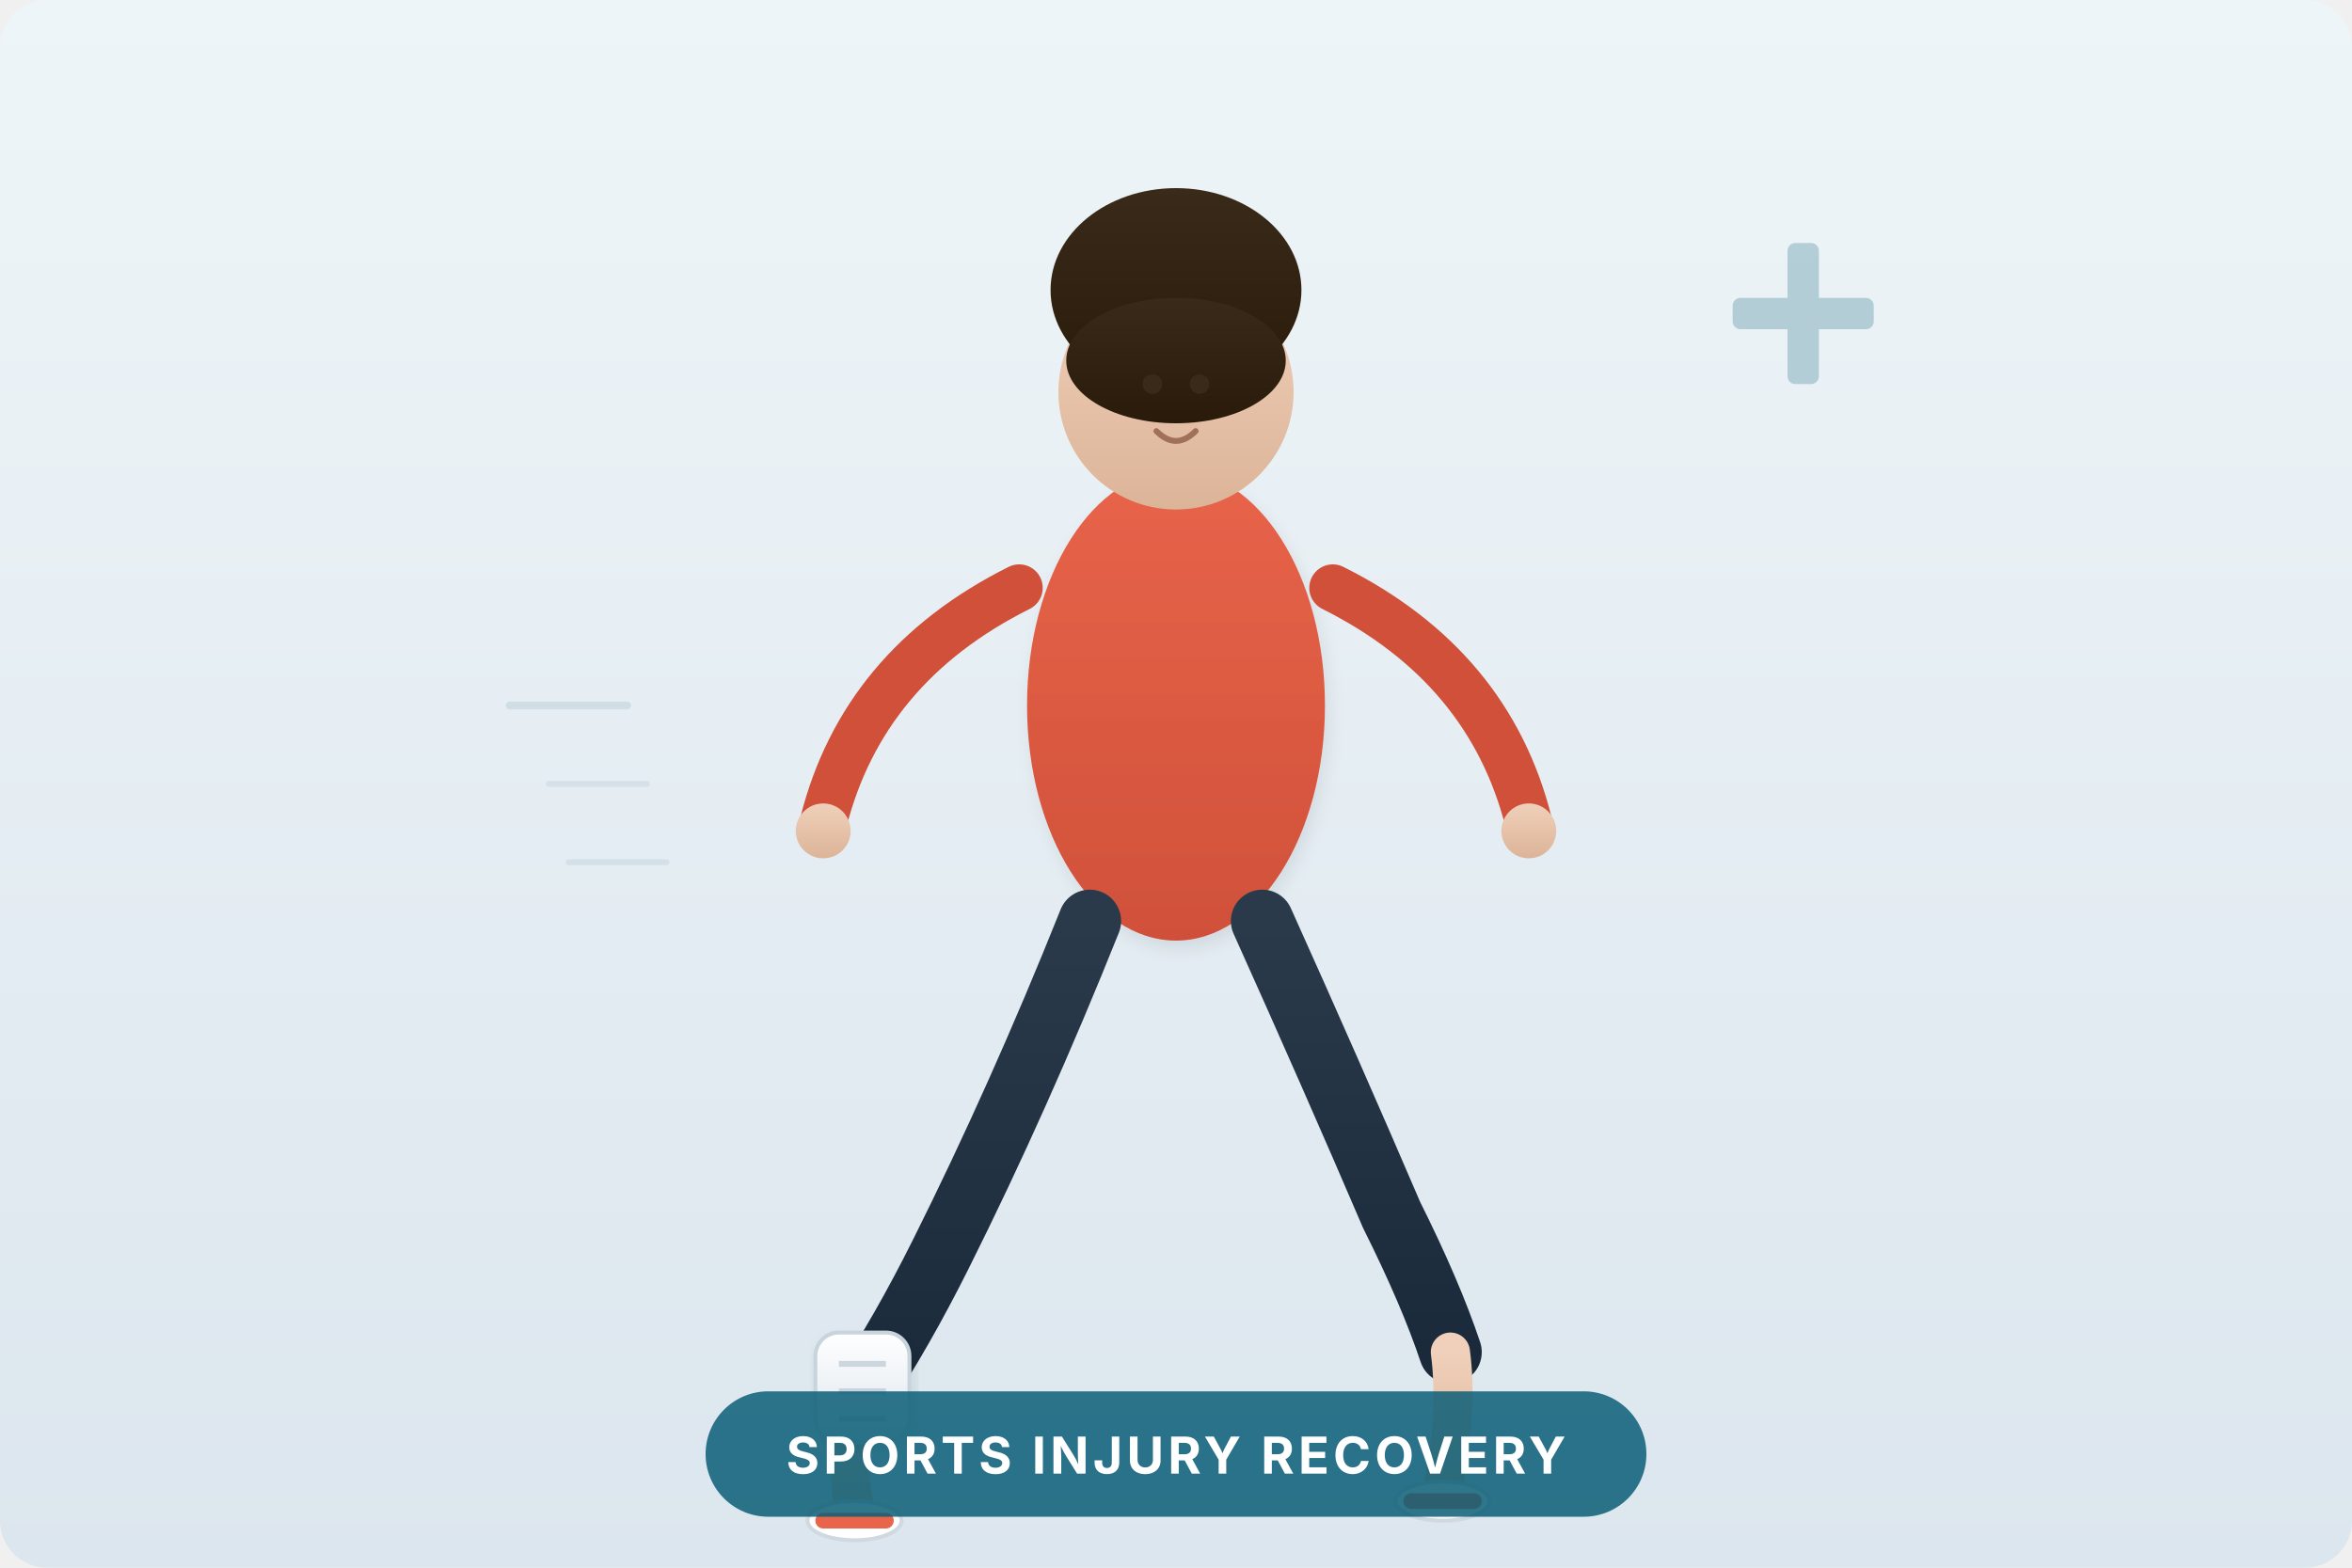
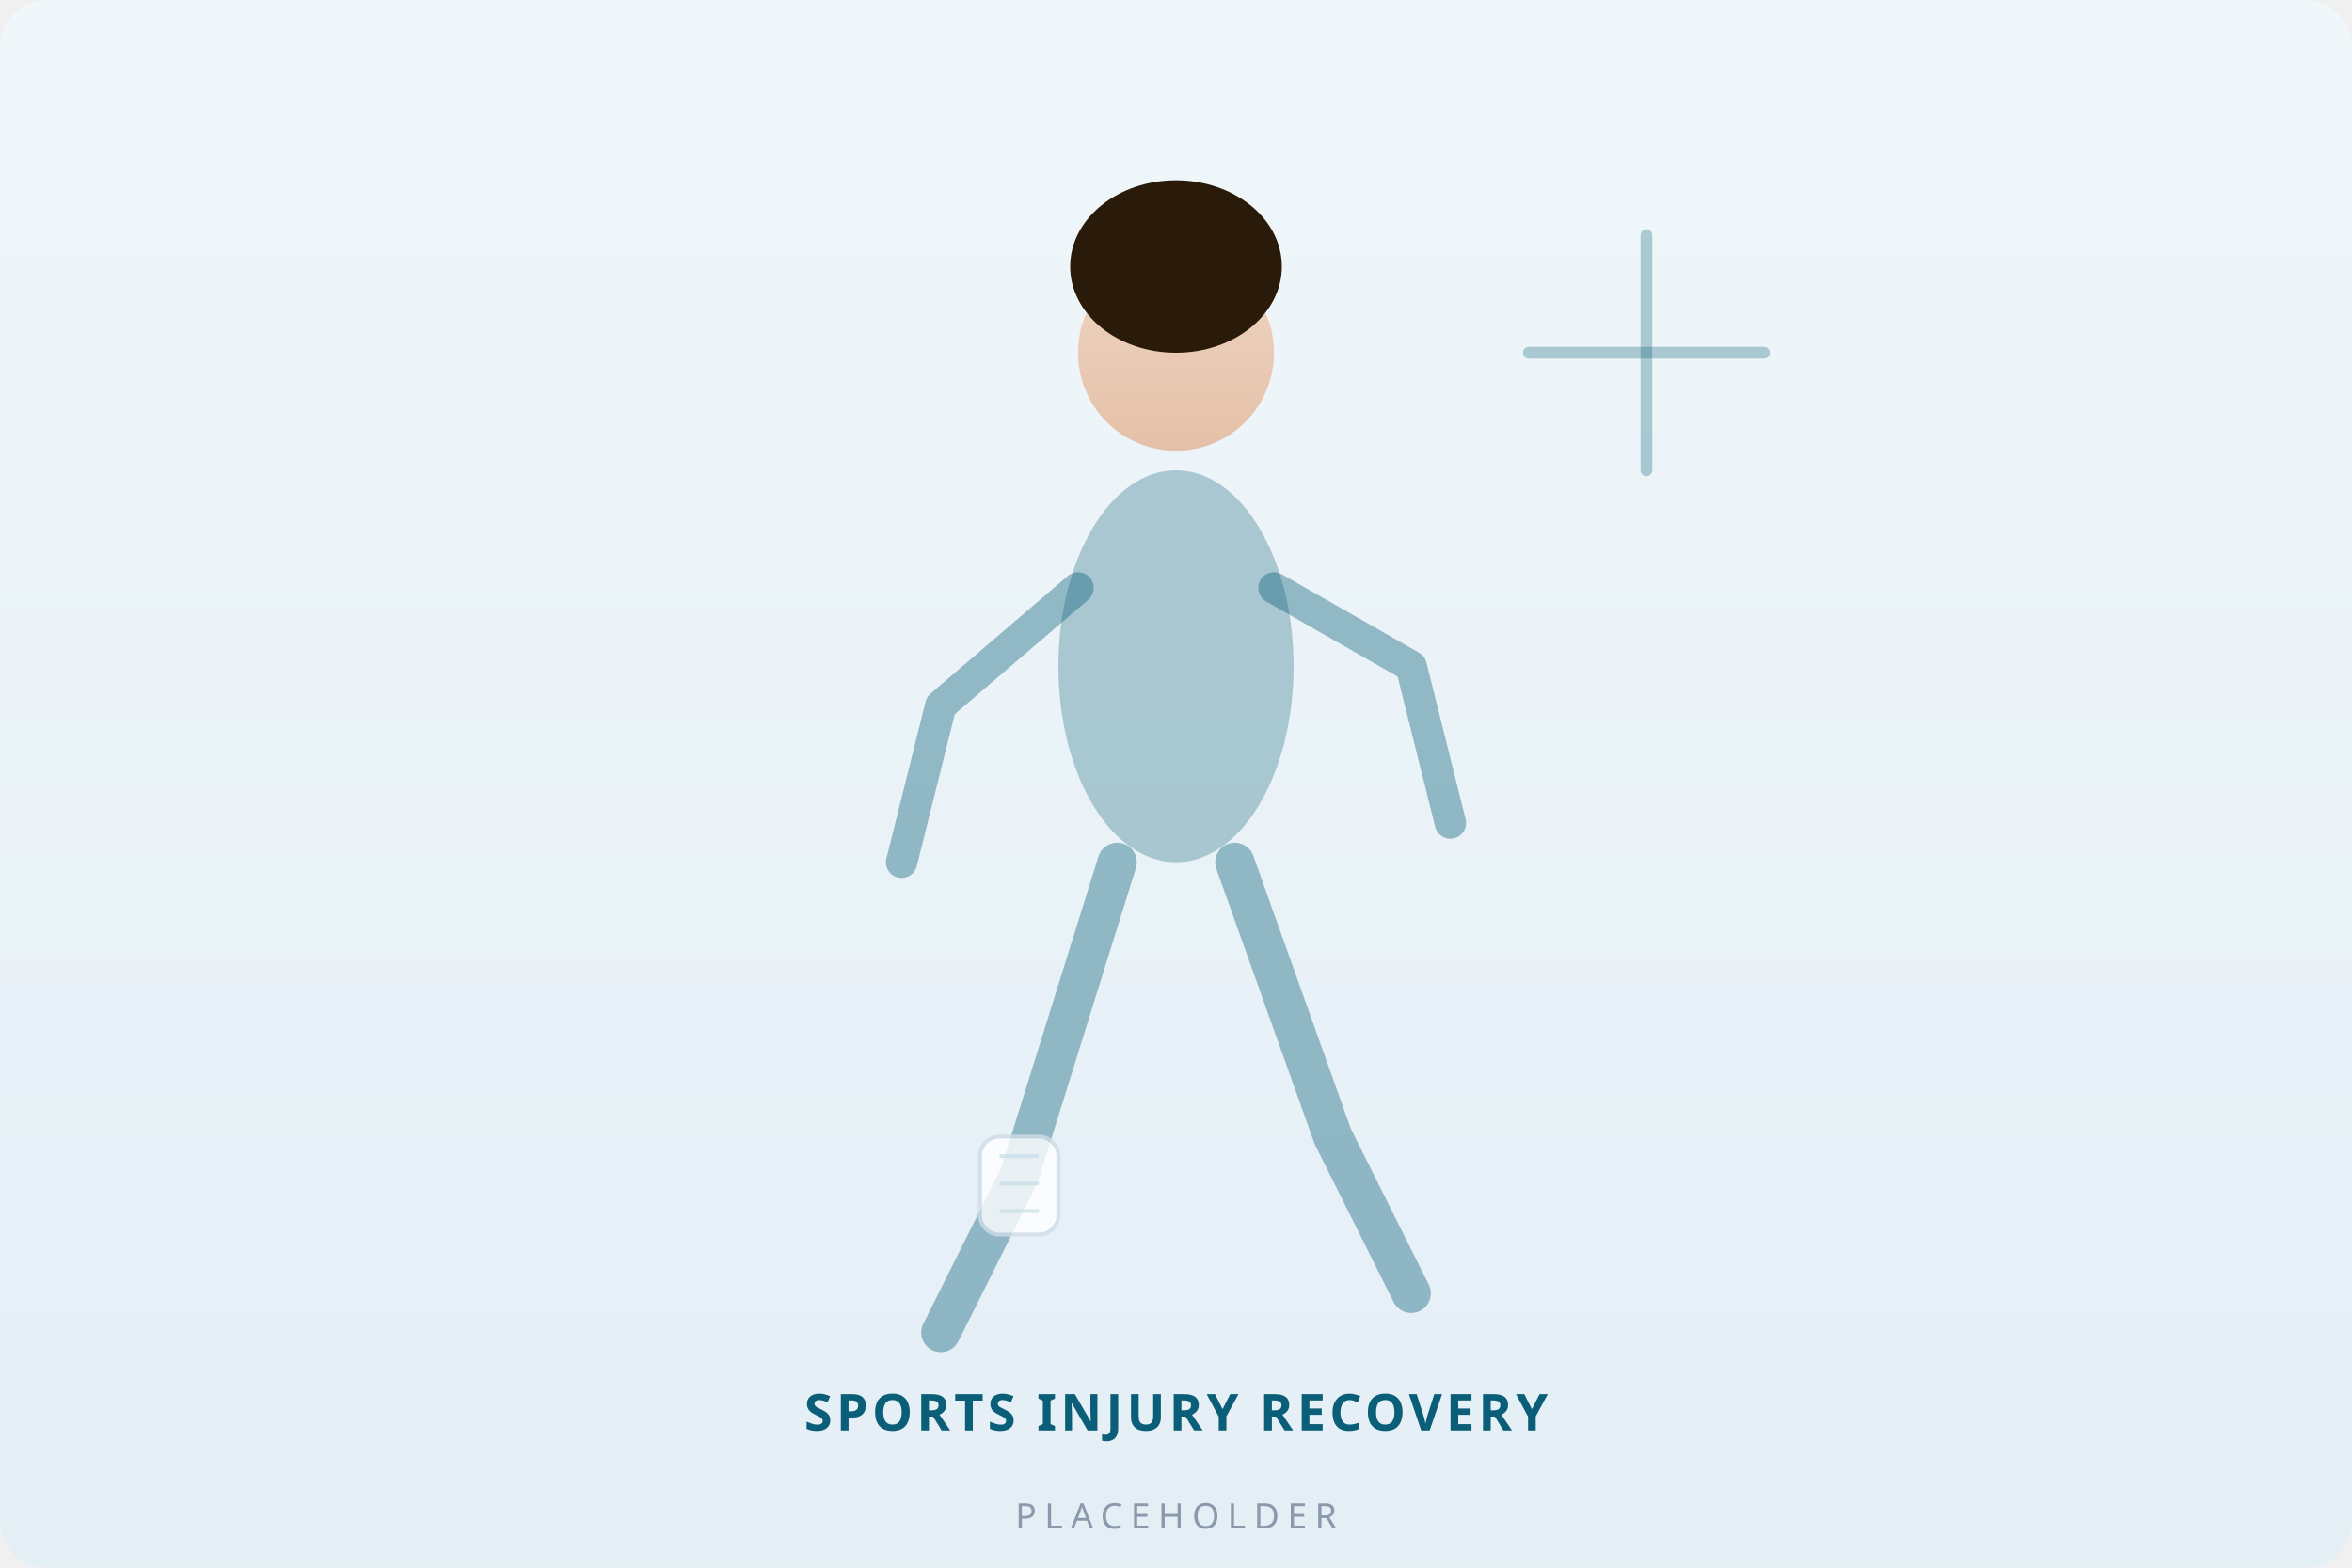
<svg xmlns="http://www.w3.org/2000/svg" viewBox="0 0 600 400" fill="none">
  <defs>
-     <linearGradient id="bgGrad" x1="0" y1="0" x2="0" y2="1">
-       <stop offset="0%" stop-color="#eef5f8" />
-       <stop offset="100%" stop-color="#dce6ee" />
+     <linearGradient id="bg" x1="0" y1="0" x2="0" y2="1">
+       <stop offset="0%" stop-color="#f0f7fa" />
+       <stop offset="100%" stop-color="#e4eef5" />
    </linearGradient>
-     <linearGradient id="skinGrad" x1="0" y1="0" x2="0" y2="1">
-       <stop offset="0%" stop-color="#f0d0ba" />
-       <stop offset="100%" stop-color="#dcb498" />
+     <linearGradient id="skin" x1="0" y1="0" x2="0" y2="1">
+       <stop offset="0%" stop-color="#f0d5c2" />
+       <stop offset="100%" stop-color="#e4c0a8" />
    </linearGradient>
-     <linearGradient id="shirtGrad" x1="0" y1="0" x2="0" y2="1">
-       <stop offset="0%" stop-color="#e8644a" />
-       <stop offset="100%" stop-color="#d0503a" />
-     </linearGradient>
-     <linearGradient id="shortGrad" x1="0" y1="0" x2="0" y2="1">
-       <stop offset="0%" stop-color="#2a3a4a" />
-       <stop offset="100%" stop-color="#1a2a3a" />
-     </linearGradient>
-     <linearGradient id="hairGrad" x1="0" y1="0" x2="0" y2="1">
-       <stop offset="0%" stop-color="#3a2a1a" />
-       <stop offset="100%" stop-color="#2a1a0a" />
-     </linearGradient>
-     <linearGradient id="wrapGrad" x1="0" y1="0" x2="0" y2="1">
-       <stop offset="0%" stop-color="#ffffff" />
-       <stop offset="100%" stop-color="#dce4ec" />
-     </linearGradient>
-     <filter id="shadow">
-       <feGaussianBlur in="SourceAlpha" stdDeviation="2" />
-       <feOffset dx="1" dy="2" />
-       <feComponentTransfer>
-         <feFuncA type="linear" slope="0.08" />
-       </feComponentTransfer>
-       <feMerge>
-         <feMergeNode />
-         <feMergeNode in="SourceGraphic" />
-       </feMerge>
-     </filter>
  </defs>
-   <rect width="600" height="400" fill="url(#bgGrad)" rx="12" />
-   <ellipse cx="300" cy="180" rx="38" ry="60" fill="url(#shirtGrad)" filter="url(#shadow)" />
-   <circle cx="300" cy="100" r="30" fill="url(#skinGrad)" />
-   <ellipse cx="300" cy="74" rx="32" ry="26" fill="url(#hairGrad)" />
-   <ellipse cx="300" cy="92" rx="28" ry="16" fill="url(#hairGrad)" />
-   <circle cx="294" cy="98" r="2.5" fill="#3a2a1a" />
-   <circle cx="306" cy="98" r="2.5" fill="#3a2a1a" />
-   <path d="M295 110 Q300 115 305 110" stroke="#a07058" stroke-width="1.5" fill="none" stroke-linecap="round" />
-   <path d="M260 150 Q220 170 210 210" stroke="#d0503a" stroke-width="12" fill="none" stroke-linecap="round" />
-   <path d="M340 150 Q380 170 390 210" stroke="#d0503a" stroke-width="12" fill="none" stroke-linecap="round" />
-   <circle cx="210" cy="212" r="7" fill="url(#skinGrad)" />
-   <circle cx="390" cy="212" r="7" fill="url(#skinGrad)" />
-   <path d="M278 235 Q260 280 240 320 Q230 340 220 355" stroke="url(#shortGrad)" stroke-width="16" fill="none" stroke-linecap="round" stroke-linejoin="round" />
-   <path d="M322 235 Q340 275 355 310 Q365 330 370 345" stroke="url(#shortGrad)" stroke-width="16" fill="none" stroke-linecap="round" stroke-linejoin="round" />
-   <path d="M220 355 Q215 370 218 385" stroke="url(#skinGrad)" stroke-width="10" fill="none" stroke-linecap="round" />
-   <path d="M370 345 Q372 360 368 380" stroke="url(#skinGrad)" stroke-width="10" fill="none" stroke-linecap="round" />
-   <ellipse cx="218" cy="388" rx="12" ry="5" fill="#ffffff" stroke="#d0d8e0" stroke-width="1" />
-   <ellipse cx="368" cy="383" rx="12" ry="5" fill="#ffffff" stroke="#d0d8e0" stroke-width="1" />
-   <rect x="208" y="386" width="20" height="4" rx="2" fill="#e8644a" />
-   <rect x="358" y="381" width="20" height="4" rx="2" fill="#e8644a" />
-   <rect x="208" y="340" width="24" height="28" rx="6" fill="url(#wrapGrad)" stroke="#c8d4dc" stroke-width="1" filter="url(#shadow)" />
-   <line x1="214" y1="348" x2="226" y2="348" stroke="#b0c0cc" stroke-width="1.5" opacity="0.6" />
-   <line x1="214" y1="355" x2="226" y2="355" stroke="#b0c0cc" stroke-width="1.5" opacity="0.6" />
-   <line x1="214" y1="362" x2="226" y2="362" stroke="#b0c0cc" stroke-width="1.5" opacity="0.6" />
-   <line x1="160" y1="180" x2="130" y2="180" stroke="#b0c4d0" stroke-width="2" stroke-linecap="round" opacity="0.4" />
-   <line x1="165" y1="200" x2="140" y2="200" stroke="#b0c4d0" stroke-width="1.5" stroke-linecap="round" opacity="0.3" />
-   <line x1="170" y1="220" x2="145" y2="220" stroke="#b0c4d0" stroke-width="1.5" stroke-linecap="round" opacity="0.3" />
-   <g transform="translate(460, 80)" opacity="0.25">
-     <rect x="-4" y="-18" width="8" height="36" rx="2" fill="#0b5e77" />
-     <rect x="-18" y="-4" width="36" height="8" rx="2" fill="#0b5e77" />
-   </g>
-   <rect x="180" y="355" width="240" height="32" rx="16" fill="#0b5e77" opacity="0.85" />
-   <text x="300" y="376" font-family="system-ui, -apple-system, sans-serif" font-size="13" font-weight="bold" fill="#ffffff" text-anchor="middle" letter-spacing="1">SPORTS INJURY RECOVERY</text>
+   <rect width="600" height="400" fill="url(#bg)" rx="12" />
+   <circle cx="300" cy="90" r="25" fill="url(#skin)" />
+   <ellipse cx="300" cy="68" rx="27" ry="22" fill="#2a1a0a" />
+   <ellipse cx="300" cy="170" rx="30" ry="50" fill="#0b5e77" opacity="0.3" />
+   <path d="M285 220 L260 300 L240 340" stroke="#0b5e77" stroke-width="10" stroke-linecap="round" stroke-linejoin="round" opacity="0.4" />
+   <path d="M315 220 L340 290 L360 330" stroke="#0b5e77" stroke-width="10" stroke-linecap="round" stroke-linejoin="round" opacity="0.4" />
+   <path d="M275 150 L240 180 L230 220" stroke="#0b5e77" stroke-width="8" stroke-linecap="round" stroke-linejoin="round" opacity="0.4" />
+   <path d="M325 150 L360 170 L370 210" stroke="#0b5e77" stroke-width="8" stroke-linecap="round" stroke-linejoin="round" opacity="0.4" />
+   <rect x="250" y="290" width="20" height="25" rx="5" fill="#ffffff" stroke="#d0dce8" stroke-width="1" opacity="0.8" />
+   <line x1="255" y1="295" x2="265" y2="295" stroke="#c0d8e5" stroke-width="1" opacity="0.6" />
+   <line x1="255" y1="302" x2="265" y2="302" stroke="#c0d8e5" stroke-width="1" opacity="0.6" />
+   <line x1="255" y1="309" x2="265" y2="309" stroke="#c0d8e5" stroke-width="1" opacity="0.6" />
+   <line x1="420" y1="60" x2="420" y2="120" stroke="#0b5e77" stroke-width="3" stroke-linecap="round" opacity="0.3" />
+   <line x1="390" y1="90" x2="450" y2="90" stroke="#0b5e77" stroke-width="3" stroke-linecap="round" opacity="0.3" />
+   <text x="300" y="365" font-family="system-ui, sans-serif" font-size="13" font-weight="bold" fill="#0b5e77" text-anchor="middle" letter-spacing="1">SPORTS INJURY RECOVERY</text>
+   <text x="300" y="390" font-family="system-ui, sans-serif" font-size="9" fill="#8a9aac" text-anchor="middle" letter-spacing="2">PLACEHOLDER</text>
</svg>
